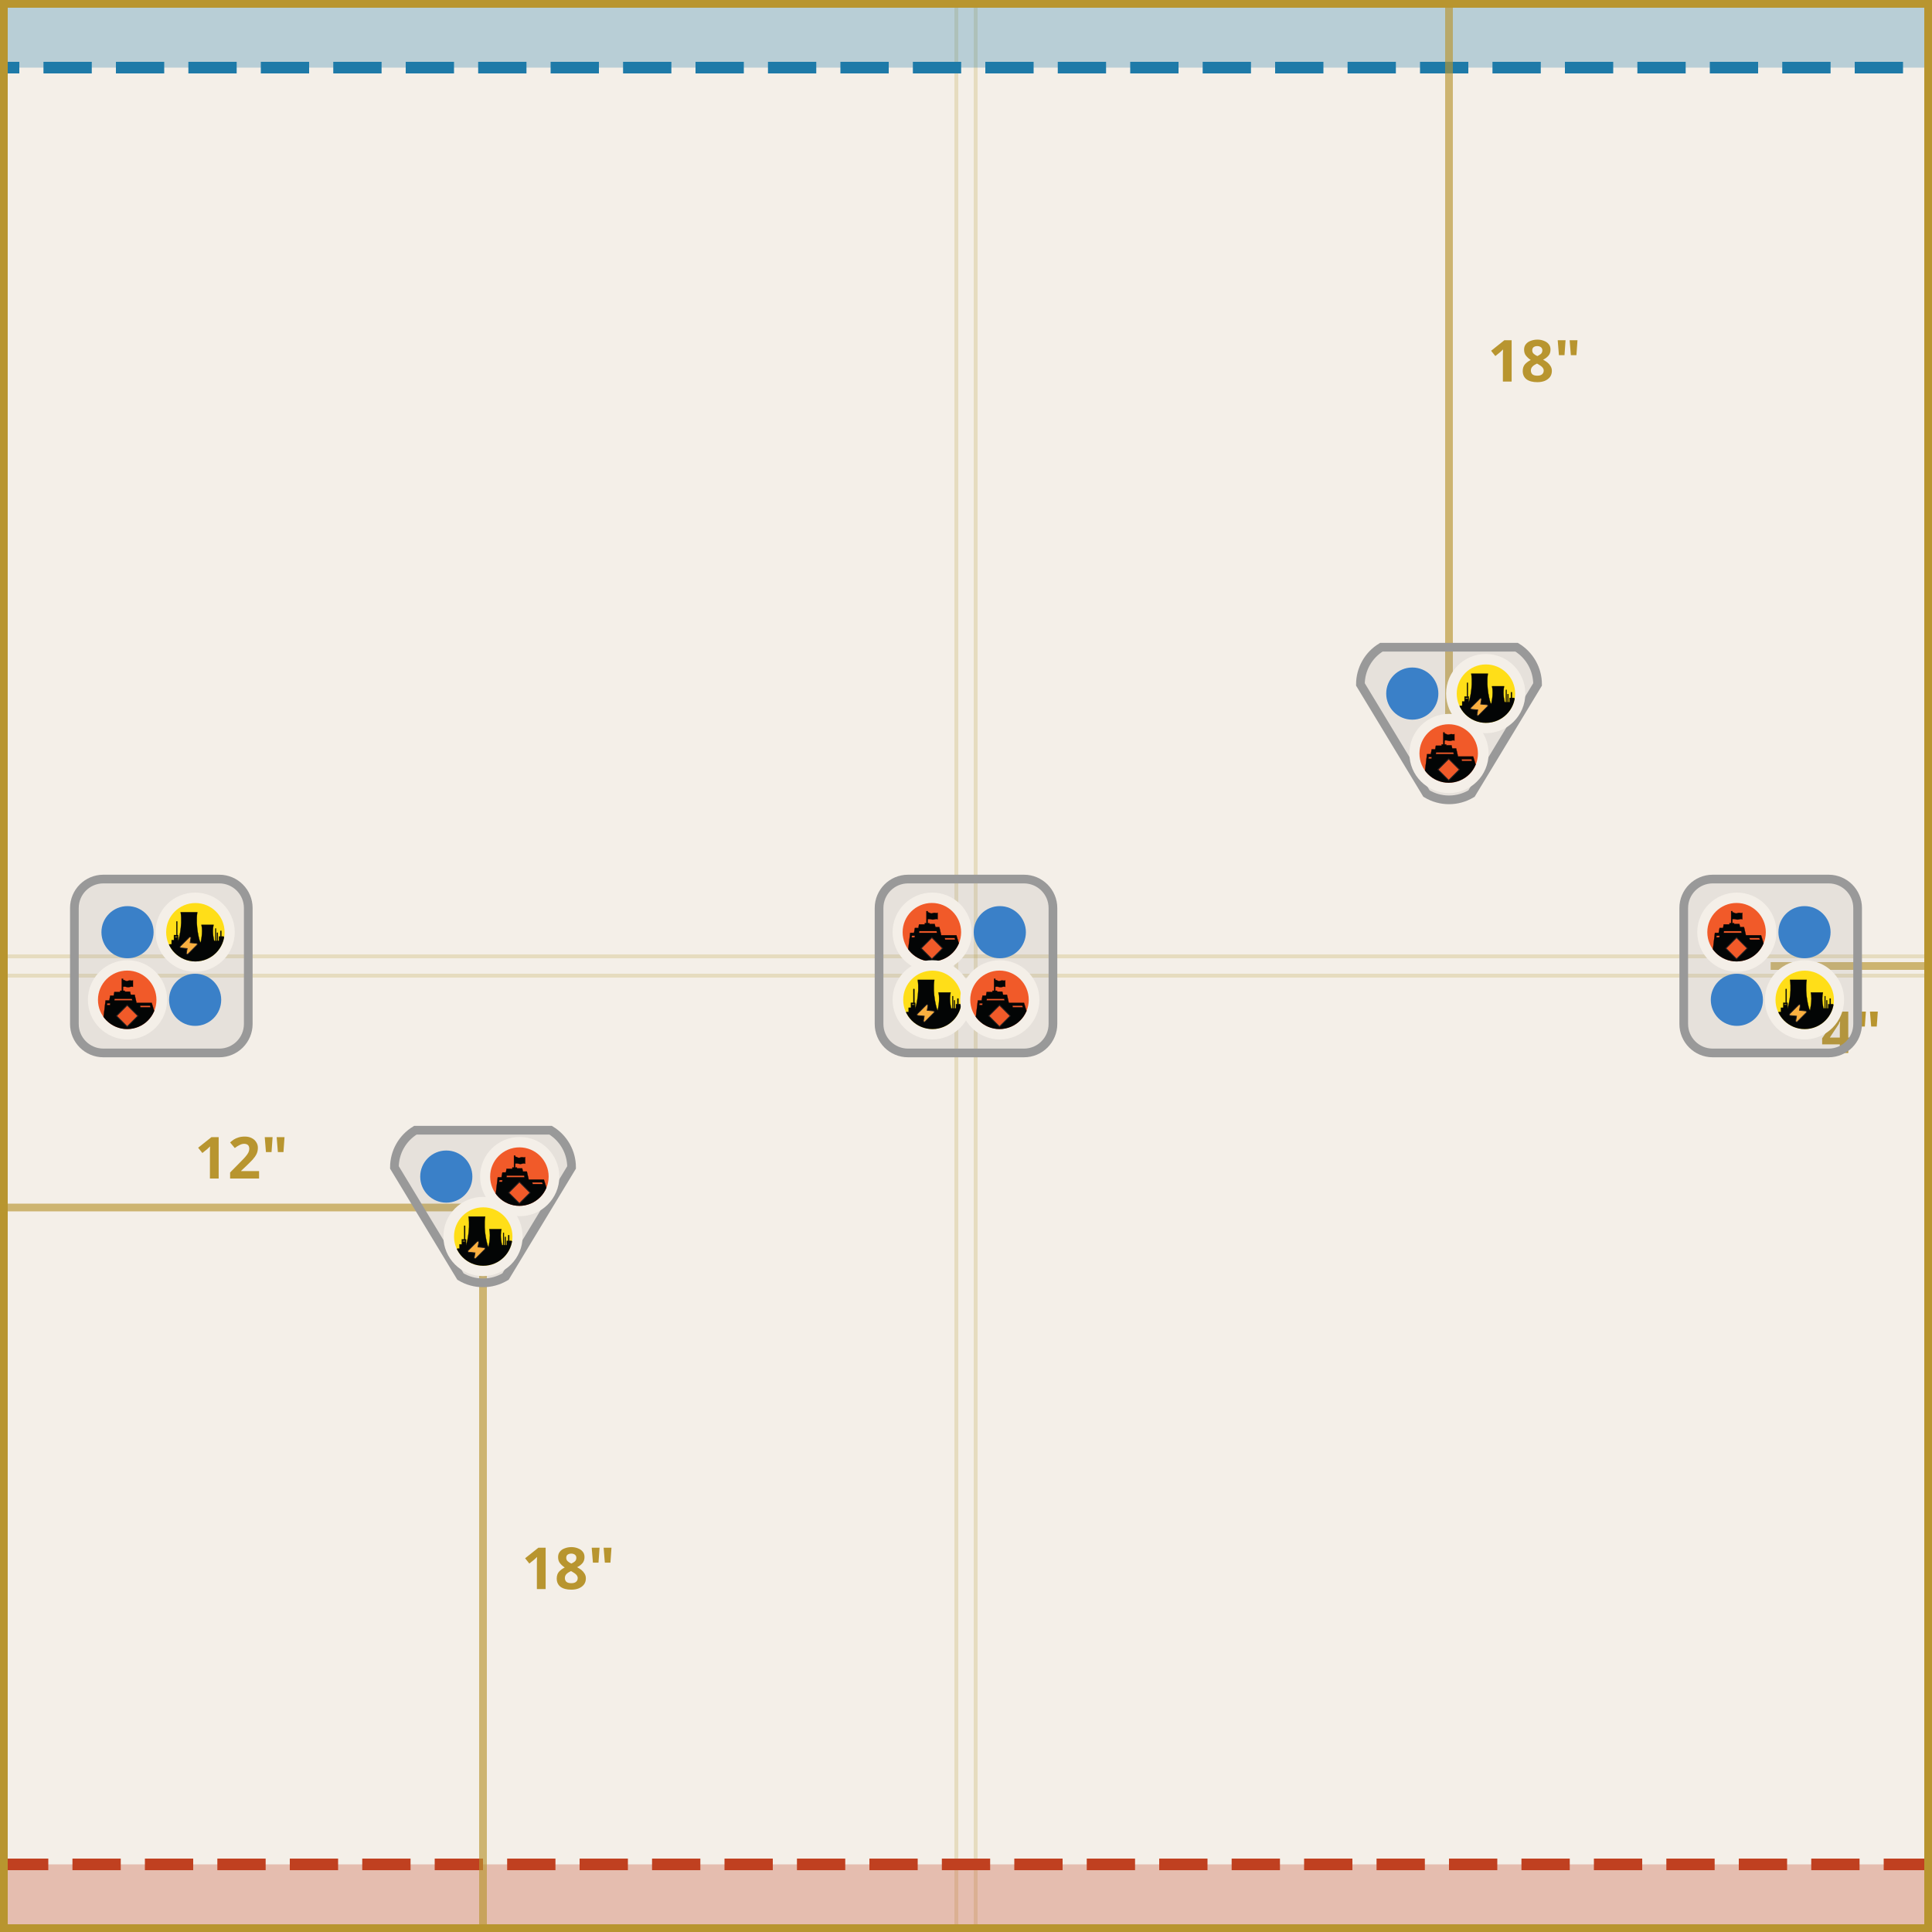
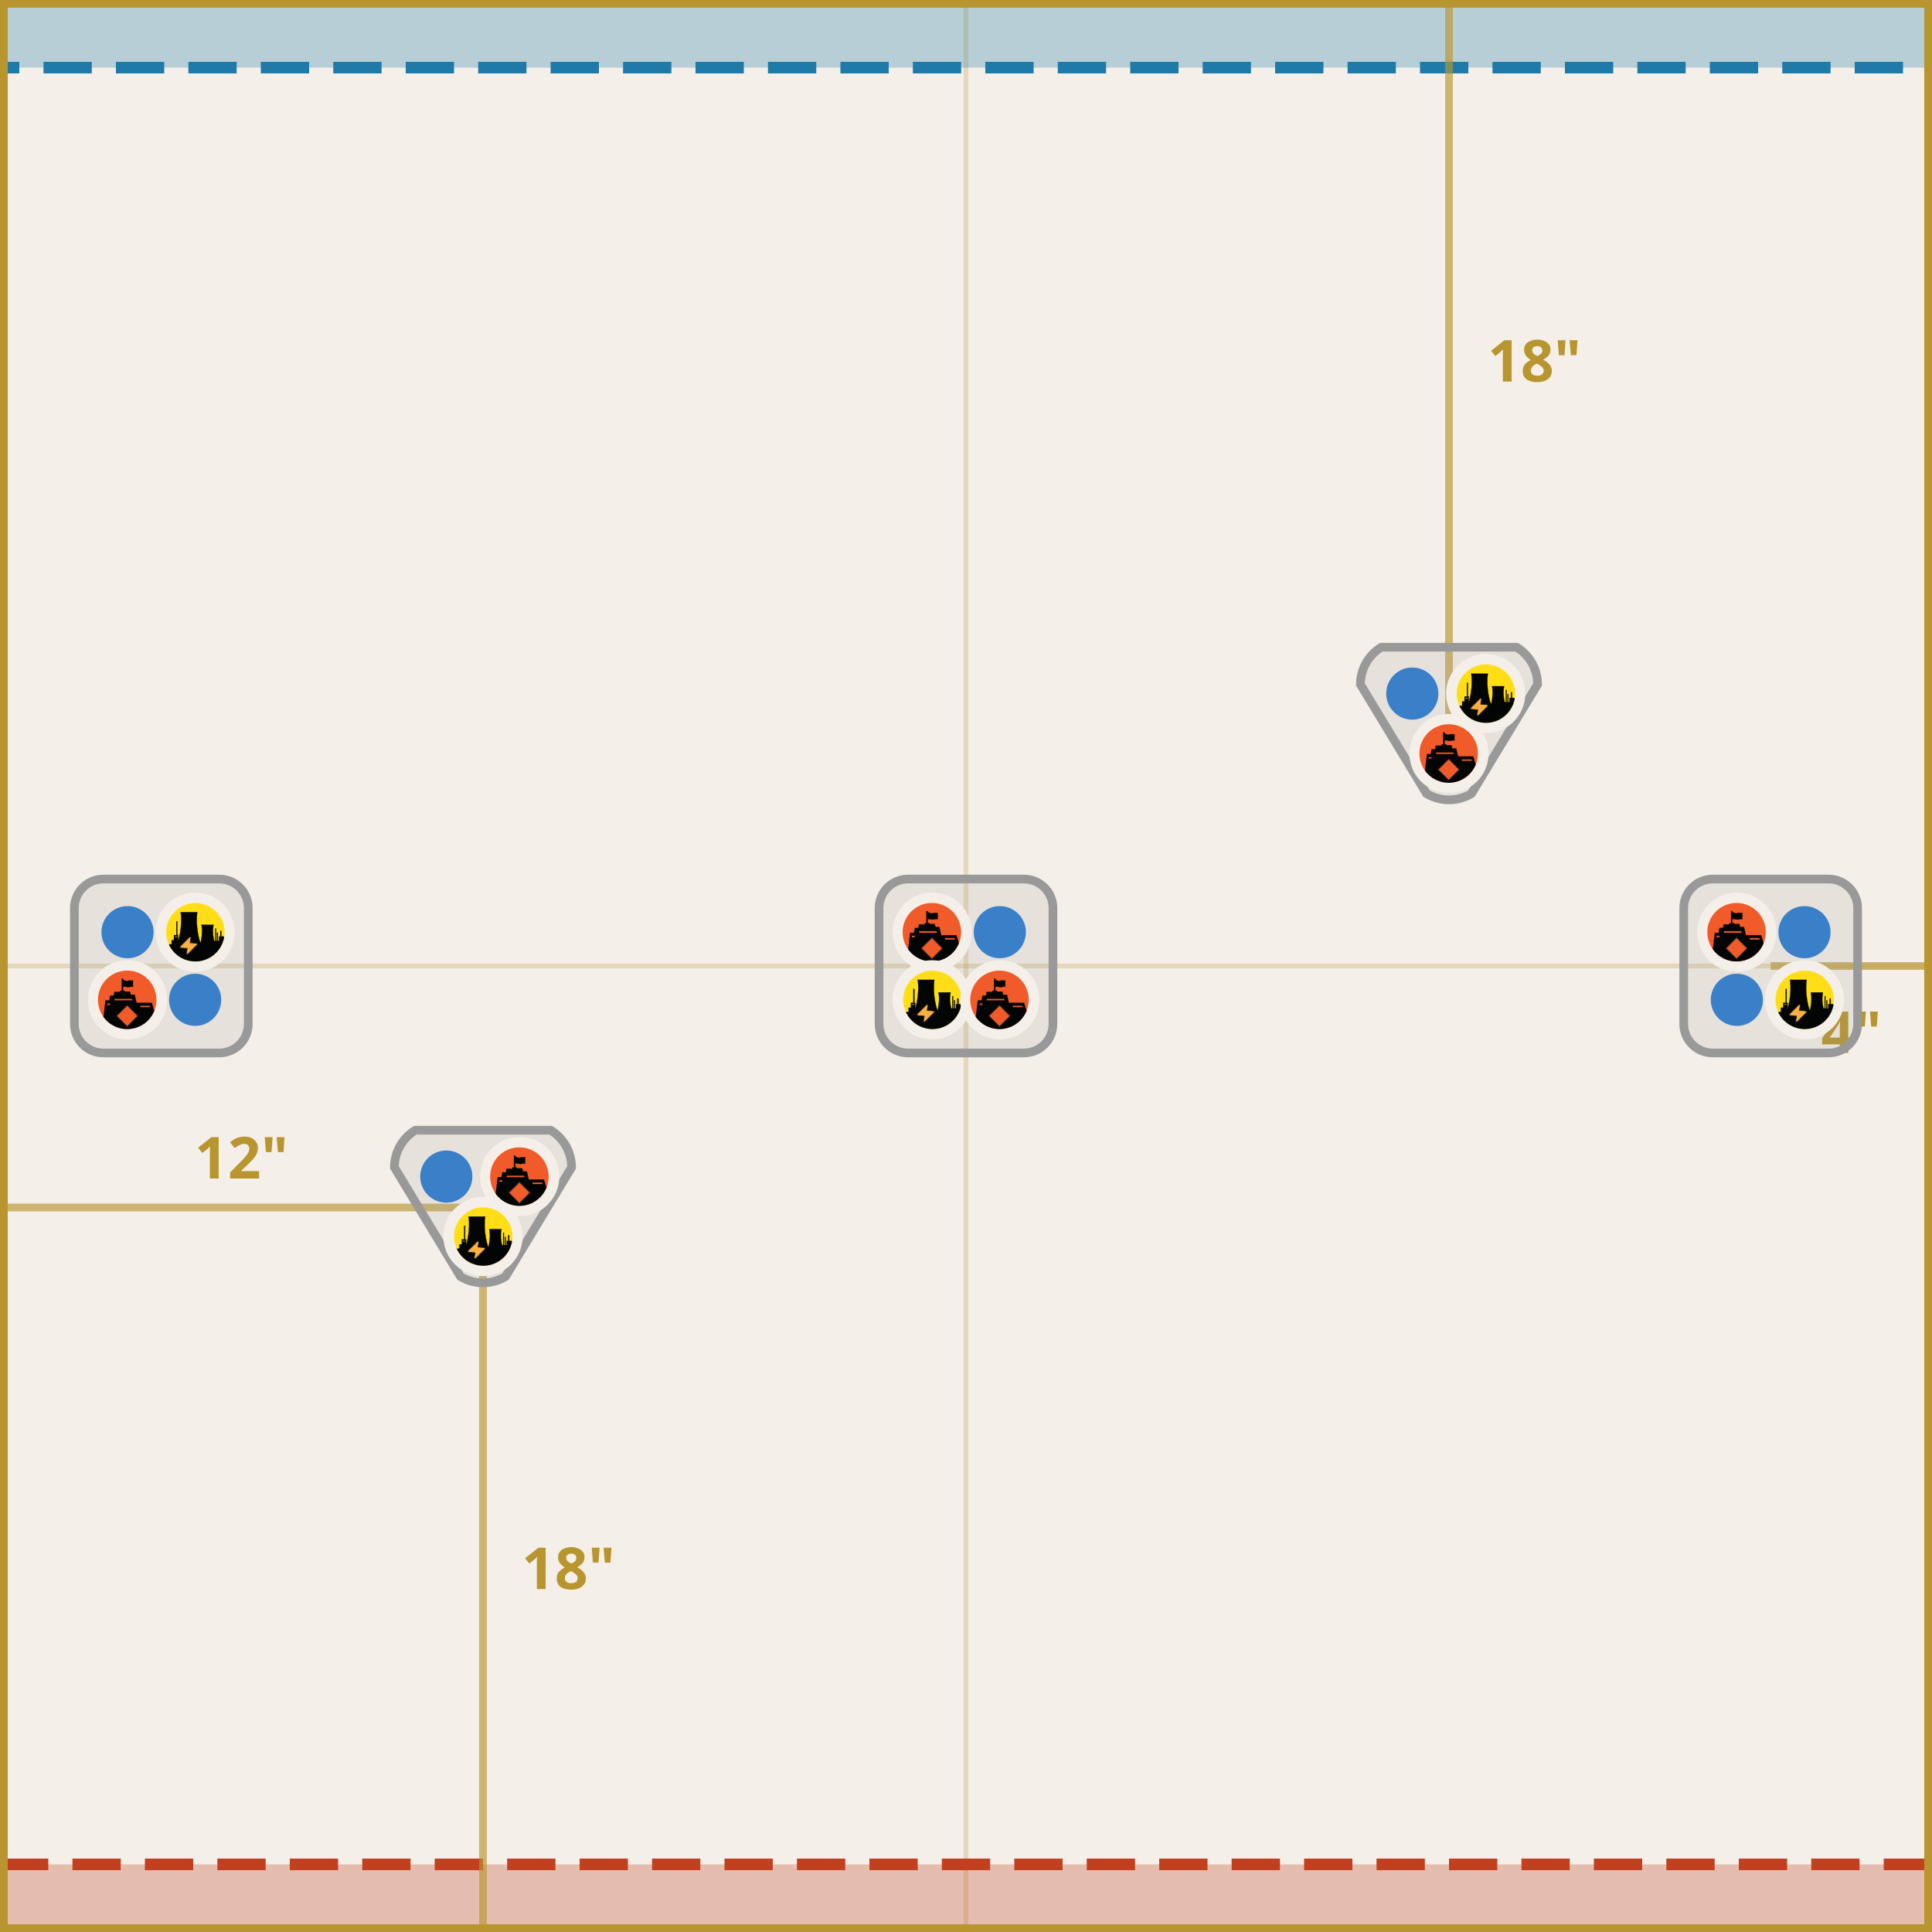
<svg xmlns="http://www.w3.org/2000/svg" viewBox="0 0 200 200" width="1000" height="1000">
  <rect width="200" height="200" fill="#f4efe8" />
-   <line x1="99" y1="0" x2="99" y2="200" stroke="#B8952F" stroke-width=".4" opacity=".22" />
-   <line x1="101" y1="0" x2="101" y2="200" stroke="#B8952F" stroke-width=".4" opacity=".22" />
-   <line x1="0" y1="99" x2="200" y2="99" stroke="#B8952F" stroke-width=".4" opacity=".22" />
-   <line x1="0" y1="101" x2="200" y2="101" stroke="#B8952F" stroke-width=".4" opacity=".22" />
+   <line x1="100" y1="0" x2="100" y2="200" stroke="#B8952F" stroke-width=".5" opacity=".25" />
+   <line x1="0" y1="100" x2="200" y2="100" stroke="#B8952F" stroke-width=".5" opacity=".25" />
  <rect x="0" y="0" width="200" height="7" fill="#1E7AA8" fill-opacity=".28" stroke="#1E7AA8" stroke-width="1.2" stroke-dasharray="5,2.5" />
  <rect x="0" y="193" width="200" height="7" fill="#C04020" fill-opacity=".28" stroke="#C04020" stroke-width="1.2" stroke-dasharray="5,2.5" />
  <rect x="0" y="0" width="200" height="200" fill="none" stroke="#B8952F" stroke-width="1.6" />
  <g data-size="clash">
    <line x1="150" y1="75" x2="150" y2="0" stroke="#B8952F" stroke-width=".8" opacity=".65" />
    <line x1="147" y1="0" x2="153" y2="0" stroke="#B8952F" stroke-width=".8" opacity=".7" />
    <text x="154" y="39.5" text-anchor="start" font-size="6" fill="#B8952F" font-family="sans-serif" font-weight="600">18"</text>
  </g>
  <g data-size="clash">
    <line x1="50" y1="125" x2="0" y2="125" stroke="#B8952F" stroke-width=".8" opacity=".65" />
    <line x1="0" y1="122" x2="0" y2="128" stroke="#B8952F" stroke-width=".8" opacity=".7" />
    <text x="25" y="122" text-anchor="middle" font-size="6" fill="#B8952F" font-family="sans-serif" font-weight="600">12"</text>
    <line x1="50" y1="125" x2="50" y2="200" stroke="#B8952F" stroke-width=".8" opacity=".65" />
    <line x1="47" y1="200" x2="53" y2="200" stroke="#B8952F" stroke-width=".8" opacity=".7" />
    <text x="54" y="164.5" text-anchor="start" font-size="6" fill="#B8952F" font-family="sans-serif" font-weight="600">18"</text>
  </g>
  <line x1="183.3" y1="100" x2="200" y2="100" stroke="#B8952F" stroke-width=".8" opacity=".65" />
  <line x1="200" y1="97" x2="200" y2="103" stroke="#B8952F" stroke-width=".8" opacity=".7" />
  <text x="191.65" y="109" text-anchor="middle" font-size="6" fill="#B8952F" font-family="sans-serif" font-weight="600">4"</text>
  <g>
    <rect x="7.7" y="91" width="18" height="18" rx="3" fill="rgb(150,150,150)" fill-opacity=".15" stroke="#999" stroke-width=".9" />
    <circle cx="13.2" cy="96.5" r="2.7" fill="#3A80C8" />
    <circle cx="20.2" cy="96.5" r="2.7" fill="#3A80C8" />
    <circle cx="13.2" cy="103.5" r="2.7" fill="#3A80C8" />
    <circle cx="20.2" cy="103.5" r="2.7" fill="#3A80C8" />
  </g>
  <g data-size="clash">
    <g transform="rotate(180,150,75)">
      <path d="M152.33,67.85 L159.17,79.15 A4.5,4.5 0 0,1 157,83 L143,83 A4.5,4.5 0 0,1 140.83,79.15 L147.67,67.85 A4.5,4.5 0 0,1 152.33,67.85 Z" fill="rgb(150,150,150)" fill-opacity=".15" stroke="#999" stroke-width=".9" />
      <circle cx="150" cy="72" r="2.7" fill="#3A80C8" />
      <circle cx="146.2" cy="78.2" r="2.7" fill="#3A80C8" />
      <circle cx="153.8" cy="78.2" r="2.7" fill="#3A80C8" />
    </g>
  </g>
  <g>
    <rect x="91" y="91" width="18" height="18" rx="3" fill="rgb(150,150,150)" fill-opacity=".15" stroke="#999" stroke-width=".9" />
    <circle cx="96.5" cy="96.5" r="2.7" fill="#3A80C8" />
    <circle cx="103.5" cy="96.5" r="2.7" fill="#3A80C8" />
    <circle cx="96.5" cy="103.5" r="2.7" fill="#3A80C8" />
    <circle cx="103.5" cy="103.5" r="2.7" fill="#3A80C8" />
  </g>
  <g data-size="clash">
    <g transform="rotate(180,50,125)">
      <path d="M52.33,117.85 L59.17,129.15 A4.5,4.5 0 0,1 57,133 L43,133 A4.5,4.5 0 0,1 40.83,129.15 L47.67,117.85 A4.5,4.5 0 0,1 52.33,117.85 Z" fill="rgb(150,150,150)" fill-opacity=".15" stroke="#999" stroke-width=".9" />
      <circle cx="50" cy="122" r="2.7" fill="#3A80C8" />
      <circle cx="46.2" cy="128.2" r="2.7" fill="#3A80C8" />
      <circle cx="53.8" cy="128.2" r="2.7" fill="#3A80C8" />
    </g>
  </g>
  <g>
    <rect x="174.3" y="91" width="18" height="18" rx="3" fill="rgb(150,150,150)" fill-opacity=".15" stroke="#999" stroke-width=".9" />
    <circle cx="179.8" cy="96.5" r="2.7" fill="#3A80C8" />
    <circle cx="186.8" cy="96.5" r="2.7" fill="#3A80C8" />
    <circle cx="179.8" cy="103.5" r="2.7" fill="#3A80C8" />
    <circle cx="186.8" cy="103.5" r="2.7" fill="#3A80C8" />
  </g>
  <circle cx="20.2" cy="96.5" r="4.1" fill="#f4efe8" />
  <g transform="translate(16.90,93.20) scale(0.103125)">
    <clipPath id="tk-pow">
      <circle cx="32.24" cy="32.06" r="29.33" />
    </clipPath>
    <g clip-path="url(#tk-pow)">
      <path fill="#ffde18" d="M61.58 32.06C61.58 48.26 48.44 61.4 32.24 61.4C16.04 61.4 2.91 48.26 2.91 32.06C2.91 15.86 16.04 2.73 32.24 2.73C48.44 2.73 61.58 15.86 61.58 32.06" />
      <path fill="#030505" stroke="#030505" stroke-width="0.25" d="M6.34 44.17L8.38 44.17L8.38 39.93L10.72 39.93L10.72 34.93L13.15 34.93L13.15 21.2L14.09 21.2L14.09 34.93L14.99 34.93L14.99 40.97C14.99 40.97 19.6 26.55 17.49 11.96L34.18 11.96C32.07 26.55 36.68 40.97 36.68 40.97L37.49 42.67C37.49 42.67 40.08 32.59 38.36 24.61L50.5 24.61C48.78 32.59 51.1 40.63 51.1 40.63L52.23 40.63L52.23 28.32L52.98 28.32L52.98 40.63L53.96 40.63L53.96 32.53L54.8 32.53L54.8 40.62L55.89 40.62L55.89 36.36L57.3 36.36L57.3 30.71L58.33 30.71L58.33 36.34L60.52 36.34L62.49 38.7L59.95 41.84L58.89 52.05L42.06 62.07L27.24 62.87L17.63 60.47L1.6 47.65L6.34 44.17" />
      <path fill="#ffde18" d="M11.6 36.29H14.1V37.08H11.6Z" />
      <path fill="none" stroke="#030505" stroke-width="0.25" d="M11.6 36.29H14.1V37.08H11.6Z" />
      <path fill="#fbb040" stroke="#231f20" stroke-width="0.76" d="M33.25 43.18L26.94 42.55L27.77 37.86C27.91 36.95 26.8 36.39 26.15 37.04L17.04 46.15C16.44 46.75 16.87 47.78 17.72 47.78L24.03 48.41L23.2 53.1C23.06 54.01 24.16 54.57 24.82 53.92L33.92 44.81C34.52 44.21 34.1 43.18 33.25 43.18" />
    </g>
  </g>
  <circle cx="13.2" cy="103.5" r="4.1" fill="#f4efe8" />
  <g transform="translate(9.90,100.20) scale(0.103125)">
    <clipPath id="tk-out">
      <circle cx="31.69" cy="32.02" r="29.36" />
    </clipPath>
    <g clip-path="url(#tk-out)">
      <path fill="#f15a29" d="M61.06 32.02C61.06 48.24 47.91 61.38 31.69 61.38C15.48 61.38 2.33 48.24 2.33 32.02C2.33 15.8 15.48 2.65 31.69 2.65C47.91 2.65 61.06 15.8 61.06 32.02" />
      <path fill="#030505" stroke="#030405" stroke-width="0.25" d="M27.51 19.09L27.51 22.91L29.24 22.91L29.24 23.77L34.49 23.77L35.26 26.91L39.16 26.91L41.05 35.04L56.28 35.04L61.62 52.6L47.99 62.41L20.2 63.05L7.52 52.6L9.97 32.68L13.74 32.68L14.64 27.81L18.15 27.81L18.81 24.17L24.61 24.17L24.61 22.91L26.25 22.91L26.25 10.88L27.51 10.88L27.51 12.31C27.51 12.31 27.96 11.79 28.88 12.36C29.8 12.92 30.79 13.3 31.75 13.14C32.72 12.98 33.65 12.42 34.67 12.6C35.68 12.78 36.49 12.87 36.92 12.76C37.34 12.65 37.46 12.49 37.46 12.49L37.46 19.05C37.46 19.05 36.51 18.49 35.39 18.85C34.27 19.21 32.6 19.54 31.55 19.21C30.49 18.87 28.97 18.66 28.25 18.76C27.77 18.83 27.51 19.09 27.51 19.09" />
      <path fill="#f15a29" d="M11.59 35.51L14.68 35.51L14.46 37.26L11.37 37.26L11.59 35.51" />
      <path fill="none" stroke="#030405" stroke-width="0.25" d="M11.59 35.51L11.37 37.26L14.46 37.26L14.68 35.51Z" />
      <path fill="#f15a29" d="M44.57 37.8L54.59 37.8L55.12 39.55L44.98 39.55L44.57 37.8" />
      <path fill="none" stroke="#030405" stroke-width="0.25" d="M44.57 37.8L44.98 39.55L55.12 39.55L54.59 37.8Z" />
      <path fill="#f15a29" d="M18.97 30.93L36.44 30.93L36.85 32.68L18.75 32.68L18.97 30.93" />
      <path fill="none" stroke="#030405" stroke-width="0.25" d="M18.97 30.93L18.75 32.68L36.85 32.68L36.44 30.93Z" />
      <path fill="#f15a29" d="M31.69 58.97L20.9 48.17L31.69 37.38L42.49 48.17L31.69 58.97" />
      <path fill="none" stroke="#231f20" stroke-width="0.93" d="M31.69 58.97L42.49 48.17L31.69 37.38L20.9 48.17Z" />
    </g>
  </g>
  <g data-size="clash">
    <circle cx="150.0" cy="78.0" r="4.1" fill="#f4efe8" />
    <g transform="translate(146.70,74.70) scale(0.103125)">
      <clipPath id="tk-out">
        <circle cx="31.69" cy="32.02" r="29.36" />
      </clipPath>
      <g clip-path="url(#tk-out)">
        <path fill="#f15a29" d="M61.06 32.02C61.06 48.24 47.91 61.38 31.69 61.38C15.48 61.38 2.33 48.24 2.33 32.02C2.33 15.8 15.48 2.65 31.69 2.65C47.91 2.65 61.06 15.8 61.06 32.02" />
        <path fill="#030505" stroke="#030405" stroke-width="0.25" d="M27.51 19.09L27.51 22.91L29.24 22.91L29.24 23.77L34.49 23.77L35.26 26.91L39.16 26.91L41.05 35.04L56.28 35.04L61.62 52.6L47.99 62.41L20.2 63.05L7.52 52.6L9.97 32.68L13.74 32.68L14.64 27.81L18.15 27.81L18.81 24.17L24.61 24.17L24.61 22.91L26.25 22.91L26.25 10.88L27.51 10.88L27.51 12.31C27.51 12.31 27.96 11.79 28.88 12.36C29.8 12.92 30.79 13.3 31.75 13.14C32.72 12.98 33.65 12.42 34.67 12.6C35.68 12.78 36.49 12.87 36.92 12.76C37.34 12.65 37.46 12.49 37.46 12.49L37.46 19.05C37.46 19.05 36.51 18.49 35.39 18.85C34.27 19.21 32.6 19.54 31.55 19.21C30.49 18.87 28.97 18.66 28.25 18.76C27.77 18.83 27.51 19.09 27.51 19.09" />
        <path fill="#f15a29" d="M11.59 35.51L14.68 35.51L14.46 37.26L11.37 37.26L11.59 35.51" />
        <path fill="none" stroke="#030405" stroke-width="0.25" d="M11.59 35.51L11.37 37.26L14.46 37.26L14.68 35.51Z" />
        <path fill="#f15a29" d="M44.57 37.8L54.59 37.8L55.12 39.55L44.98 39.55L44.57 37.8" />
        <path fill="none" stroke="#030405" stroke-width="0.25" d="M44.57 37.8L44.98 39.55L55.12 39.55L54.59 37.8Z" />
        <path fill="#f15a29" d="M18.97 30.93L36.44 30.93L36.85 32.68L18.75 32.68L18.97 30.93" />
        <path fill="none" stroke="#030405" stroke-width="0.25" d="M18.97 30.93L18.75 32.68L36.85 32.68L36.44 30.93Z" />
        <path fill="#f15a29" d="M31.69 58.97L20.9 48.17L31.69 37.38L42.49 48.17L31.69 58.97" />
        <path fill="none" stroke="#231f20" stroke-width="0.93" d="M31.69 58.97L42.49 48.17L31.69 37.38L20.9 48.17Z" />
      </g>
    </g>
    <circle cx="153.8" cy="71.8" r="4.1" fill="#f4efe8" />
    <g transform="translate(150.50,68.50) scale(0.103125)">
      <clipPath id="tk-pow">
        <circle cx="32.24" cy="32.06" r="29.33" />
      </clipPath>
      <g clip-path="url(#tk-pow)">
        <path fill="#ffde18" d="M61.58 32.06C61.58 48.26 48.44 61.4 32.24 61.4C16.04 61.4 2.91 48.26 2.91 32.06C2.91 15.86 16.04 2.73 32.24 2.73C48.44 2.73 61.58 15.86 61.58 32.06" />
        <path fill="#030505" stroke="#030505" stroke-width="0.25" d="M6.34 44.17L8.38 44.17L8.38 39.93L10.72 39.93L10.72 34.93L13.15 34.93L13.15 21.2L14.09 21.2L14.09 34.93L14.99 34.93L14.99 40.97C14.99 40.97 19.6 26.55 17.49 11.96L34.18 11.96C32.07 26.55 36.68 40.97 36.68 40.97L37.49 42.67C37.49 42.67 40.08 32.59 38.36 24.61L50.5 24.61C48.78 32.59 51.1 40.63 51.1 40.63L52.23 40.63L52.23 28.32L52.98 28.32L52.98 40.63L53.96 40.63L53.96 32.53L54.8 32.53L54.8 40.62L55.89 40.62L55.89 36.36L57.3 36.36L57.3 30.71L58.33 30.71L58.33 36.34L60.52 36.34L62.49 38.7L59.95 41.84L58.89 52.05L42.06 62.07L27.24 62.87L17.63 60.47L1.6 47.65L6.34 44.17" />
        <path fill="#ffde18" d="M11.6 36.29H14.1V37.08H11.6Z" />
        <path fill="none" stroke="#030505" stroke-width="0.25" d="M11.6 36.29H14.1V37.08H11.6Z" />
        <path fill="#fbb040" stroke="#231f20" stroke-width="0.76" d="M33.25 43.18L26.94 42.55L27.77 37.86C27.91 36.95 26.8 36.39 26.15 37.04L17.04 46.15C16.44 46.75 16.87 47.78 17.72 47.78L24.03 48.41L23.2 53.1C23.06 54.01 24.16 54.57 24.82 53.92L33.92 44.81C34.52 44.21 34.1 43.18 33.25 43.18" />
      </g>
    </g>
  </g>
  <circle cx="96.5" cy="96.5" r="4.1" fill="#f4efe8" />
  <g transform="translate(93.20,93.20) scale(0.103125)">
    <clipPath id="tk-out">
      <circle cx="31.69" cy="32.02" r="29.36" />
    </clipPath>
    <g clip-path="url(#tk-out)">
      <path fill="#f15a29" d="M61.06 32.02C61.06 48.24 47.91 61.38 31.69 61.38C15.48 61.38 2.33 48.24 2.33 32.02C2.33 15.8 15.48 2.65 31.69 2.65C47.91 2.65 61.06 15.8 61.06 32.02" />
      <path fill="#030505" stroke="#030405" stroke-width="0.25" d="M27.51 19.09L27.51 22.91L29.24 22.91L29.24 23.77L34.49 23.77L35.26 26.91L39.16 26.91L41.05 35.04L56.28 35.04L61.62 52.6L47.99 62.41L20.2 63.05L7.52 52.6L9.97 32.68L13.74 32.68L14.64 27.81L18.15 27.81L18.81 24.17L24.61 24.17L24.61 22.91L26.25 22.91L26.25 10.88L27.51 10.88L27.51 12.31C27.51 12.31 27.96 11.79 28.88 12.36C29.8 12.92 30.79 13.3 31.75 13.14C32.72 12.98 33.65 12.42 34.67 12.6C35.68 12.78 36.49 12.87 36.92 12.76C37.34 12.65 37.46 12.49 37.46 12.49L37.46 19.05C37.46 19.05 36.51 18.49 35.39 18.85C34.27 19.21 32.6 19.54 31.55 19.21C30.49 18.87 28.97 18.66 28.25 18.76C27.77 18.83 27.51 19.09 27.51 19.09" />
      <path fill="#f15a29" d="M11.59 35.51L14.68 35.51L14.46 37.26L11.37 37.26L11.59 35.51" />
      <path fill="none" stroke="#030405" stroke-width="0.25" d="M11.59 35.51L11.37 37.26L14.46 37.26L14.68 35.51Z" />
      <path fill="#f15a29" d="M44.57 37.8L54.59 37.8L55.12 39.55L44.98 39.55L44.57 37.8" />
      <path fill="none" stroke="#030405" stroke-width="0.25" d="M44.57 37.8L44.98 39.55L55.12 39.55L54.59 37.8Z" />
      <path fill="#f15a29" d="M18.97 30.93L36.44 30.93L36.85 32.68L18.75 32.68L18.97 30.93" />
      <path fill="none" stroke="#030405" stroke-width="0.25" d="M18.97 30.93L18.75 32.68L36.85 32.68L36.44 30.93Z" />
      <path fill="#f15a29" d="M31.69 58.97L20.9 48.17L31.69 37.38L42.49 48.17L31.69 58.97" />
      <path fill="none" stroke="#231f20" stroke-width="0.93" d="M31.69 58.97L42.49 48.17L31.69 37.38L20.9 48.17Z" />
    </g>
  </g>
  <circle cx="96.5" cy="103.5" r="4.1" fill="#f4efe8" />
  <g transform="translate(93.20,100.20) scale(0.103125)">
    <clipPath id="tk-pow">
      <circle cx="32.24" cy="32.06" r="29.33" />
    </clipPath>
    <g clip-path="url(#tk-pow)">
      <path fill="#ffde18" d="M61.58 32.06C61.58 48.26 48.44 61.4 32.24 61.4C16.04 61.4 2.91 48.26 2.91 32.06C2.91 15.86 16.04 2.73 32.24 2.73C48.44 2.73 61.58 15.86 61.58 32.06" />
      <path fill="#030505" stroke="#030505" stroke-width="0.25" d="M6.34 44.17L8.38 44.17L8.38 39.93L10.72 39.93L10.72 34.93L13.15 34.93L13.15 21.2L14.09 21.2L14.09 34.93L14.99 34.93L14.99 40.97C14.99 40.97 19.6 26.55 17.49 11.96L34.18 11.96C32.07 26.55 36.68 40.97 36.68 40.97L37.49 42.67C37.49 42.67 40.08 32.59 38.36 24.61L50.5 24.61C48.78 32.59 51.1 40.63 51.1 40.63L52.23 40.63L52.23 28.32L52.98 28.32L52.98 40.63L53.96 40.63L53.96 32.53L54.8 32.53L54.8 40.62L55.89 40.62L55.89 36.36L57.3 36.36L57.3 30.71L58.33 30.71L58.33 36.34L60.52 36.34L62.49 38.7L59.95 41.84L58.89 52.05L42.06 62.07L27.24 62.87L17.63 60.47L1.6 47.65L6.34 44.17" />
      <path fill="#ffde18" d="M11.6 36.29H14.1V37.08H11.6Z" />
      <path fill="none" stroke="#030505" stroke-width="0.25" d="M11.6 36.29H14.1V37.08H11.6Z" />
      <path fill="#fbb040" stroke="#231f20" stroke-width="0.76" d="M33.25 43.18L26.94 42.55L27.77 37.86C27.91 36.95 26.8 36.39 26.15 37.04L17.04 46.15C16.44 46.75 16.87 47.78 17.72 47.78L24.03 48.41L23.2 53.1C23.06 54.01 24.16 54.57 24.82 53.92L33.92 44.81C34.52 44.21 34.1 43.18 33.25 43.18" />
    </g>
  </g>
  <circle cx="103.5" cy="103.5" r="4.1" fill="#f4efe8" />
  <g transform="translate(100.20,100.20) scale(0.103125)">
    <clipPath id="tk-out">
      <circle cx="31.69" cy="32.02" r="29.36" />
    </clipPath>
    <g clip-path="url(#tk-out)">
      <path fill="#f15a29" d="M61.06 32.02C61.06 48.24 47.91 61.38 31.69 61.38C15.48 61.38 2.33 48.24 2.33 32.02C2.33 15.8 15.48 2.65 31.69 2.65C47.91 2.65 61.06 15.8 61.06 32.02" />
      <path fill="#030505" stroke="#030405" stroke-width="0.25" d="M27.51 19.09L27.51 22.91L29.24 22.91L29.24 23.77L34.49 23.77L35.26 26.91L39.16 26.91L41.05 35.04L56.28 35.04L61.62 52.6L47.99 62.41L20.2 63.05L7.52 52.6L9.97 32.68L13.74 32.68L14.64 27.81L18.15 27.81L18.81 24.17L24.61 24.17L24.61 22.91L26.25 22.91L26.25 10.88L27.51 10.88L27.51 12.31C27.51 12.31 27.96 11.79 28.88 12.36C29.8 12.92 30.79 13.3 31.75 13.14C32.72 12.98 33.65 12.42 34.67 12.6C35.68 12.78 36.49 12.87 36.92 12.76C37.34 12.65 37.46 12.49 37.46 12.49L37.46 19.05C37.46 19.05 36.51 18.49 35.39 18.85C34.27 19.21 32.6 19.54 31.55 19.21C30.49 18.87 28.97 18.66 28.25 18.76C27.77 18.83 27.51 19.09 27.51 19.09" />
      <path fill="#f15a29" d="M11.59 35.51L14.68 35.51L14.46 37.26L11.37 37.26L11.59 35.51" />
      <path fill="none" stroke="#030405" stroke-width="0.25" d="M11.59 35.51L11.37 37.26L14.46 37.26L14.68 35.51Z" />
      <path fill="#f15a29" d="M44.57 37.8L54.59 37.8L55.12 39.55L44.98 39.55L44.57 37.8" />
      <path fill="none" stroke="#030405" stroke-width="0.25" d="M44.57 37.8L44.98 39.55L55.12 39.55L54.59 37.8Z" />
      <path fill="#f15a29" d="M18.97 30.93L36.44 30.93L36.85 32.68L18.75 32.68L18.97 30.93" />
      <path fill="none" stroke="#030405" stroke-width="0.25" d="M18.97 30.93L18.75 32.68L36.85 32.68L36.44 30.93Z" />
      <path fill="#f15a29" d="M31.69 58.97L20.9 48.17L31.69 37.38L42.49 48.17L31.69 58.97" />
      <path fill="none" stroke="#231f20" stroke-width="0.93" d="M31.69 58.97L42.49 48.17L31.69 37.38L20.9 48.17Z" />
    </g>
  </g>
  <g data-size="clash">
    <circle cx="50.0" cy="128.0" r="4.1" fill="#f4efe8" />
    <g transform="translate(46.70,124.70) scale(0.103125)">
      <clipPath id="tk-pow">
        <circle cx="32.24" cy="32.06" r="29.33" />
      </clipPath>
      <g clip-path="url(#tk-pow)">
        <path fill="#ffde18" d="M61.58 32.06C61.58 48.26 48.44 61.4 32.24 61.4C16.04 61.4 2.91 48.26 2.91 32.06C2.91 15.86 16.04 2.73 32.24 2.73C48.44 2.73 61.58 15.86 61.58 32.06" />
        <path fill="#030505" stroke="#030505" stroke-width="0.25" d="M6.34 44.17L8.38 44.17L8.38 39.93L10.72 39.93L10.72 34.93L13.15 34.93L13.15 21.2L14.09 21.2L14.09 34.93L14.99 34.93L14.99 40.97C14.99 40.97 19.6 26.55 17.49 11.96L34.18 11.96C32.07 26.55 36.68 40.97 36.68 40.97L37.49 42.67C37.49 42.67 40.08 32.59 38.36 24.61L50.5 24.61C48.78 32.59 51.1 40.63 51.1 40.63L52.23 40.63L52.23 28.32L52.98 28.32L52.98 40.63L53.96 40.63L53.96 32.53L54.8 32.53L54.8 40.62L55.89 40.62L55.89 36.36L57.3 36.36L57.3 30.71L58.33 30.71L58.33 36.34L60.52 36.34L62.49 38.7L59.95 41.84L58.89 52.05L42.06 62.07L27.24 62.87L17.63 60.47L1.6 47.65L6.34 44.17" />
        <path fill="#ffde18" d="M11.6 36.29H14.1V37.08H11.6Z" />
        <path fill="none" stroke="#030505" stroke-width="0.25" d="M11.6 36.29H14.1V37.08H11.6Z" />
        <path fill="#fbb040" stroke="#231f20" stroke-width="0.76" d="M33.25 43.18L26.94 42.55L27.77 37.86C27.91 36.95 26.8 36.39 26.15 37.04L17.04 46.15C16.44 46.75 16.87 47.78 17.72 47.78L24.03 48.41L23.2 53.1C23.06 54.01 24.16 54.57 24.82 53.92L33.92 44.81C34.52 44.21 34.1 43.18 33.25 43.18" />
      </g>
    </g>
    <circle cx="53.8" cy="121.8" r="4.1" fill="#f4efe8" />
    <g transform="translate(50.50,118.50) scale(0.103125)">
      <clipPath id="tk-out">
        <circle cx="31.69" cy="32.02" r="29.36" />
      </clipPath>
      <g clip-path="url(#tk-out)">
        <path fill="#f15a29" d="M61.06 32.02C61.06 48.24 47.91 61.38 31.69 61.38C15.48 61.38 2.33 48.24 2.33 32.02C2.33 15.8 15.48 2.65 31.69 2.65C47.91 2.65 61.06 15.8 61.06 32.02" />
        <path fill="#030505" stroke="#030405" stroke-width="0.25" d="M27.51 19.09L27.51 22.91L29.24 22.91L29.24 23.77L34.49 23.77L35.26 26.91L39.16 26.91L41.05 35.04L56.28 35.04L61.62 52.6L47.99 62.41L20.2 63.05L7.52 52.6L9.97 32.68L13.74 32.68L14.64 27.81L18.15 27.81L18.81 24.17L24.61 24.17L24.61 22.91L26.25 22.91L26.25 10.88L27.51 10.88L27.51 12.31C27.51 12.31 27.96 11.79 28.88 12.36C29.8 12.92 30.79 13.3 31.75 13.14C32.72 12.98 33.65 12.42 34.67 12.6C35.68 12.78 36.49 12.87 36.92 12.76C37.34 12.65 37.46 12.49 37.46 12.49L37.46 19.05C37.46 19.05 36.51 18.49 35.39 18.85C34.27 19.21 32.6 19.54 31.55 19.21C30.49 18.87 28.97 18.66 28.25 18.76C27.77 18.83 27.51 19.09 27.51 19.09" />
        <path fill="#f15a29" d="M11.59 35.51L14.68 35.51L14.46 37.26L11.37 37.26L11.59 35.51" />
        <path fill="none" stroke="#030405" stroke-width="0.25" d="M11.59 35.51L11.37 37.26L14.46 37.26L14.68 35.51Z" />
        <path fill="#f15a29" d="M44.57 37.8L54.59 37.8L55.12 39.55L44.98 39.55L44.57 37.8" />
        <path fill="none" stroke="#030405" stroke-width="0.25" d="M44.57 37.8L44.98 39.55L55.12 39.55L54.59 37.8Z" />
        <path fill="#f15a29" d="M18.97 30.93L36.44 30.93L36.85 32.68L18.75 32.68L18.97 30.93" />
        <path fill="none" stroke="#030405" stroke-width="0.25" d="M18.97 30.93L18.75 32.68L36.85 32.68L36.44 30.93Z" />
        <path fill="#f15a29" d="M31.69 58.97L20.9 48.17L31.69 37.38L42.49 48.17L31.69 58.97" />
        <path fill="none" stroke="#231f20" stroke-width="0.93" d="M31.69 58.97L42.49 48.17L31.69 37.38L20.9 48.17Z" />
      </g>
    </g>
  </g>
  <circle cx="179.8" cy="96.5" r="4.1" fill="#f4efe8" />
  <g transform="translate(176.50,93.20) scale(0.103125)">
    <clipPath id="tk-out">
      <circle cx="31.69" cy="32.02" r="29.36" />
    </clipPath>
    <g clip-path="url(#tk-out)">
      <path fill="#f15a29" d="M61.06 32.02C61.06 48.24 47.91 61.38 31.69 61.38C15.48 61.38 2.33 48.24 2.33 32.02C2.33 15.8 15.48 2.65 31.69 2.65C47.91 2.65 61.06 15.8 61.06 32.02" />
      <path fill="#030505" stroke="#030405" stroke-width="0.25" d="M27.51 19.09L27.51 22.91L29.24 22.91L29.24 23.77L34.49 23.77L35.26 26.91L39.16 26.91L41.05 35.04L56.28 35.04L61.62 52.6L47.99 62.41L20.2 63.05L7.52 52.6L9.97 32.68L13.74 32.68L14.64 27.81L18.15 27.81L18.81 24.17L24.61 24.17L24.61 22.91L26.25 22.91L26.25 10.88L27.51 10.88L27.51 12.31C27.51 12.31 27.96 11.79 28.88 12.36C29.8 12.92 30.79 13.3 31.75 13.14C32.72 12.98 33.65 12.42 34.67 12.6C35.68 12.78 36.49 12.87 36.92 12.76C37.34 12.65 37.46 12.49 37.46 12.49L37.46 19.05C37.46 19.05 36.51 18.49 35.39 18.85C34.27 19.21 32.6 19.54 31.55 19.21C30.49 18.87 28.97 18.66 28.25 18.76C27.77 18.83 27.51 19.09 27.51 19.09" />
      <path fill="#f15a29" d="M11.59 35.51L14.68 35.51L14.46 37.26L11.37 37.26L11.59 35.51" />
      <path fill="none" stroke="#030405" stroke-width="0.25" d="M11.59 35.51L11.37 37.26L14.46 37.26L14.68 35.51Z" />
      <path fill="#f15a29" d="M44.57 37.8L54.59 37.8L55.12 39.55L44.98 39.55L44.57 37.8" />
      <path fill="none" stroke="#030405" stroke-width="0.25" d="M44.57 37.8L44.98 39.55L55.12 39.55L54.59 37.8Z" />
      <path fill="#f15a29" d="M18.97 30.93L36.44 30.93L36.85 32.68L18.75 32.68L18.97 30.93" />
      <path fill="none" stroke="#030405" stroke-width="0.25" d="M18.97 30.93L18.75 32.68L36.85 32.68L36.44 30.93Z" />
      <path fill="#f15a29" d="M31.69 58.97L20.9 48.17L31.69 37.38L42.49 48.17L31.69 58.97" />
      <path fill="none" stroke="#231f20" stroke-width="0.93" d="M31.69 58.97L42.49 48.17L31.69 37.38L20.9 48.17Z" />
    </g>
  </g>
  <circle cx="186.8" cy="103.5" r="4.1" fill="#f4efe8" />
  <g transform="translate(183.50,100.20) scale(0.103125)">
    <clipPath id="tk-pow">
      <circle cx="32.24" cy="32.06" r="29.33" />
    </clipPath>
    <g clip-path="url(#tk-pow)">
      <path fill="#ffde18" d="M61.58 32.06C61.58 48.26 48.44 61.4 32.24 61.4C16.04 61.4 2.91 48.26 2.91 32.06C2.91 15.86 16.04 2.73 32.24 2.73C48.44 2.73 61.58 15.86 61.58 32.06" />
      <path fill="#030505" stroke="#030505" stroke-width="0.25" d="M6.34 44.17L8.38 44.17L8.38 39.93L10.72 39.93L10.72 34.93L13.15 34.93L13.15 21.2L14.09 21.2L14.09 34.93L14.99 34.93L14.99 40.97C14.99 40.97 19.6 26.55 17.49 11.96L34.18 11.96C32.07 26.55 36.68 40.97 36.68 40.97L37.49 42.67C37.49 42.67 40.08 32.59 38.36 24.61L50.5 24.61C48.78 32.59 51.1 40.63 51.1 40.63L52.23 40.63L52.23 28.32L52.98 28.32L52.98 40.63L53.96 40.63L53.96 32.53L54.8 32.53L54.8 40.62L55.89 40.62L55.89 36.36L57.3 36.36L57.3 30.71L58.33 30.71L58.33 36.34L60.52 36.34L62.49 38.7L59.95 41.84L58.89 52.05L42.06 62.07L27.24 62.87L17.63 60.47L1.6 47.65L6.34 44.17" />
      <path fill="#ffde18" d="M11.6 36.29H14.1V37.08H11.6Z" />
      <path fill="none" stroke="#030505" stroke-width="0.25" d="M11.6 36.29H14.1V37.08H11.6Z" />
      <path fill="#fbb040" stroke="#231f20" stroke-width="0.76" d="M33.25 43.18L26.94 42.55L27.77 37.86C27.91 36.95 26.8 36.39 26.15 37.04L17.04 46.15C16.44 46.75 16.87 47.78 17.72 47.78L24.03 48.41L23.2 53.1C23.06 54.01 24.16 54.57 24.82 53.92L33.92 44.81C34.52 44.21 34.1 43.18 33.25 43.18" />
    </g>
  </g>
</svg>
